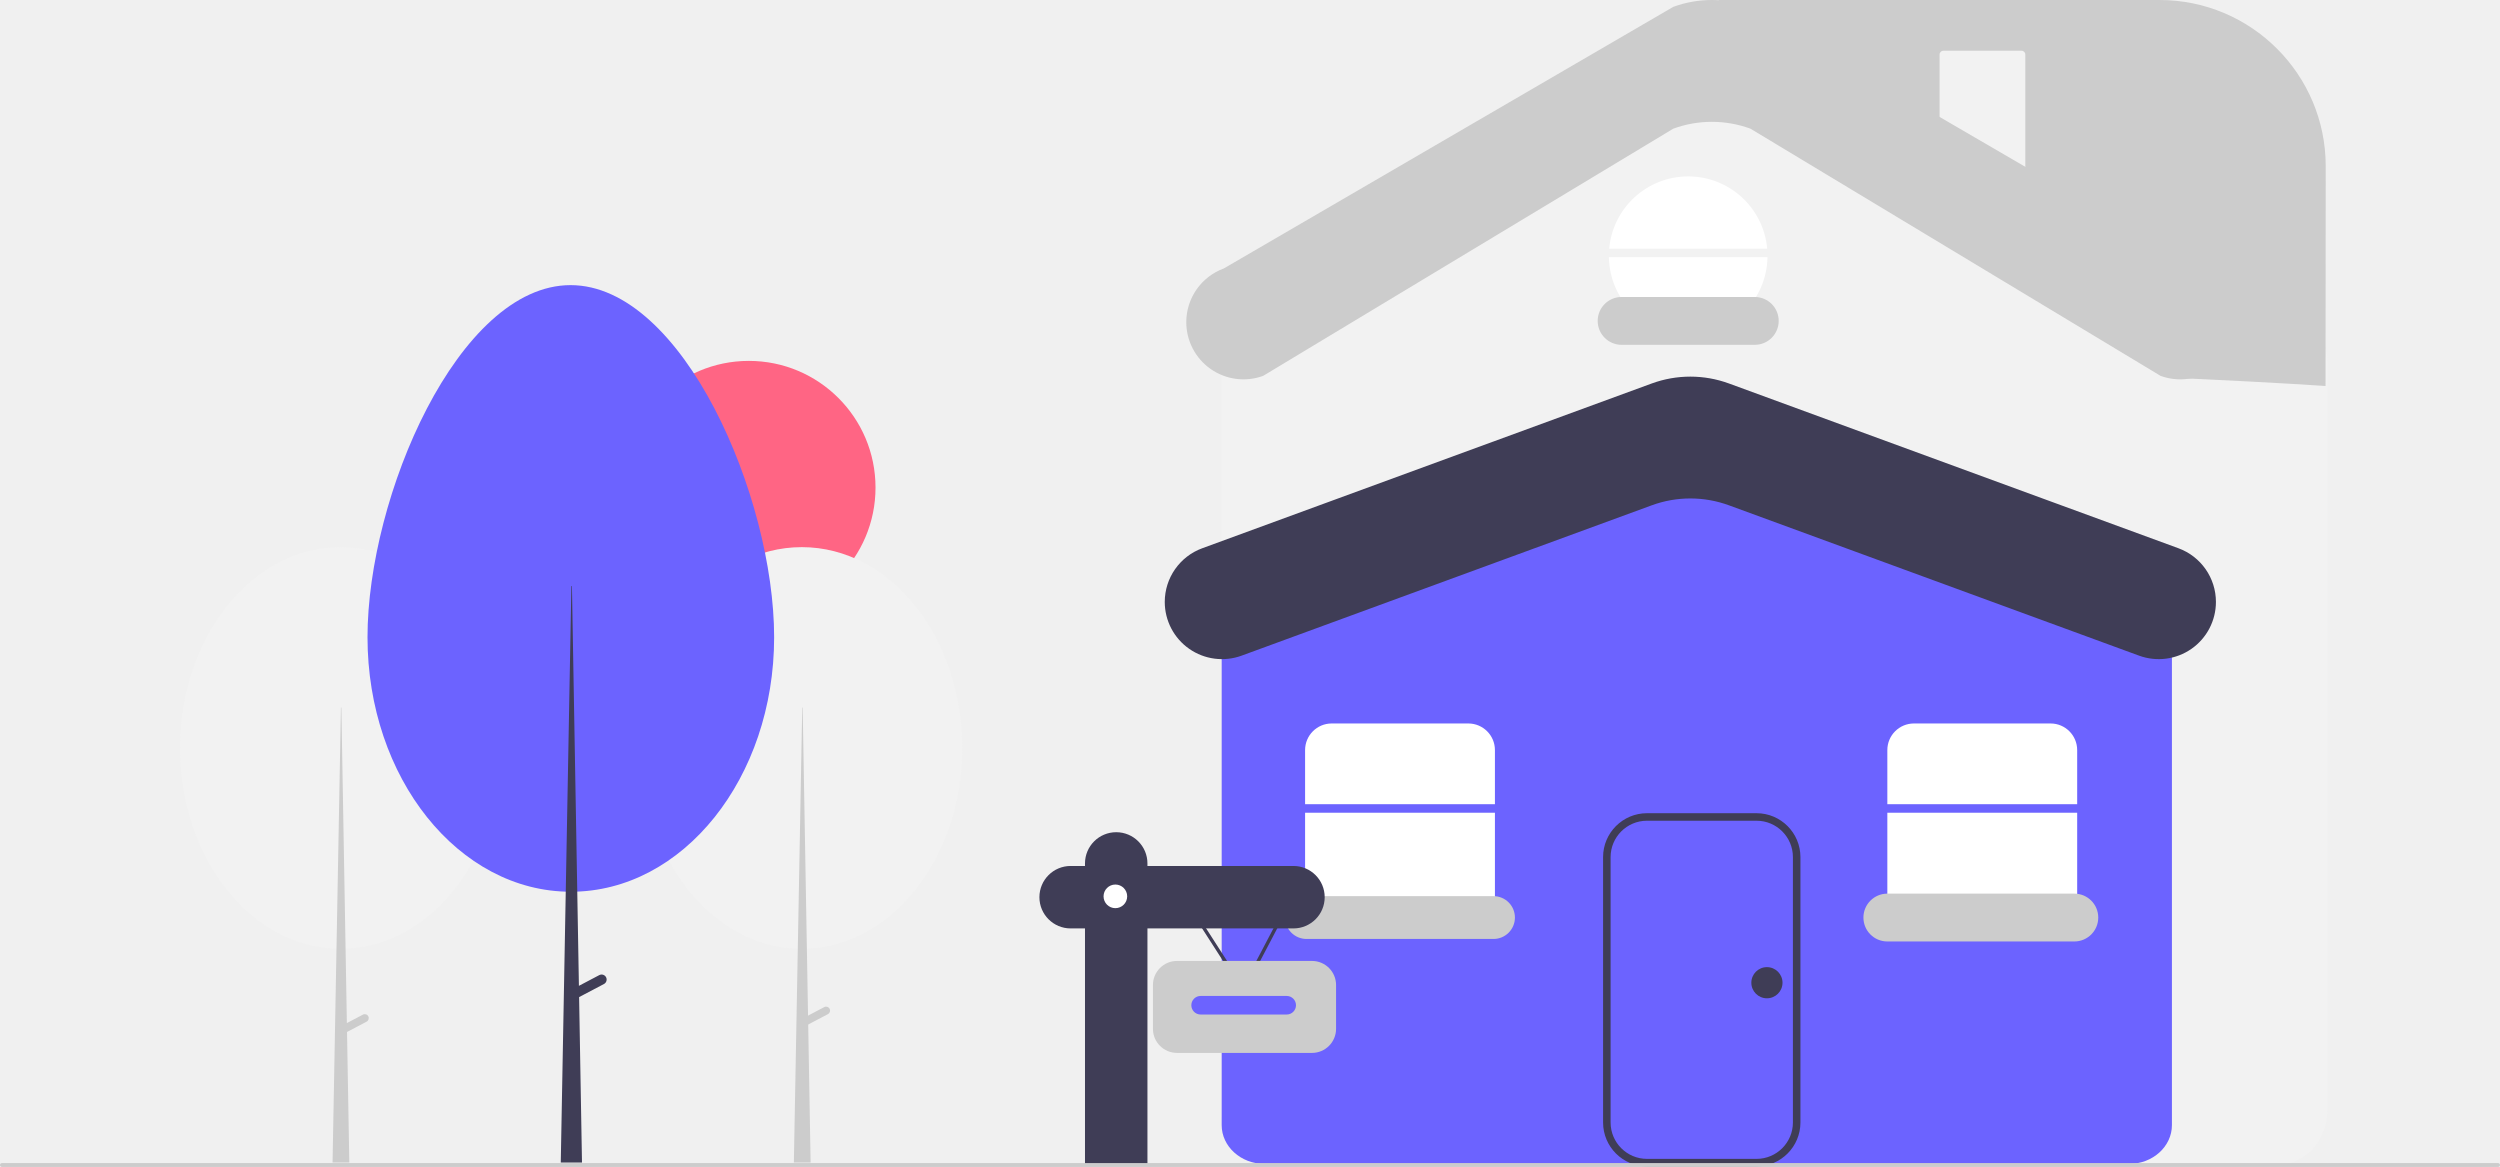
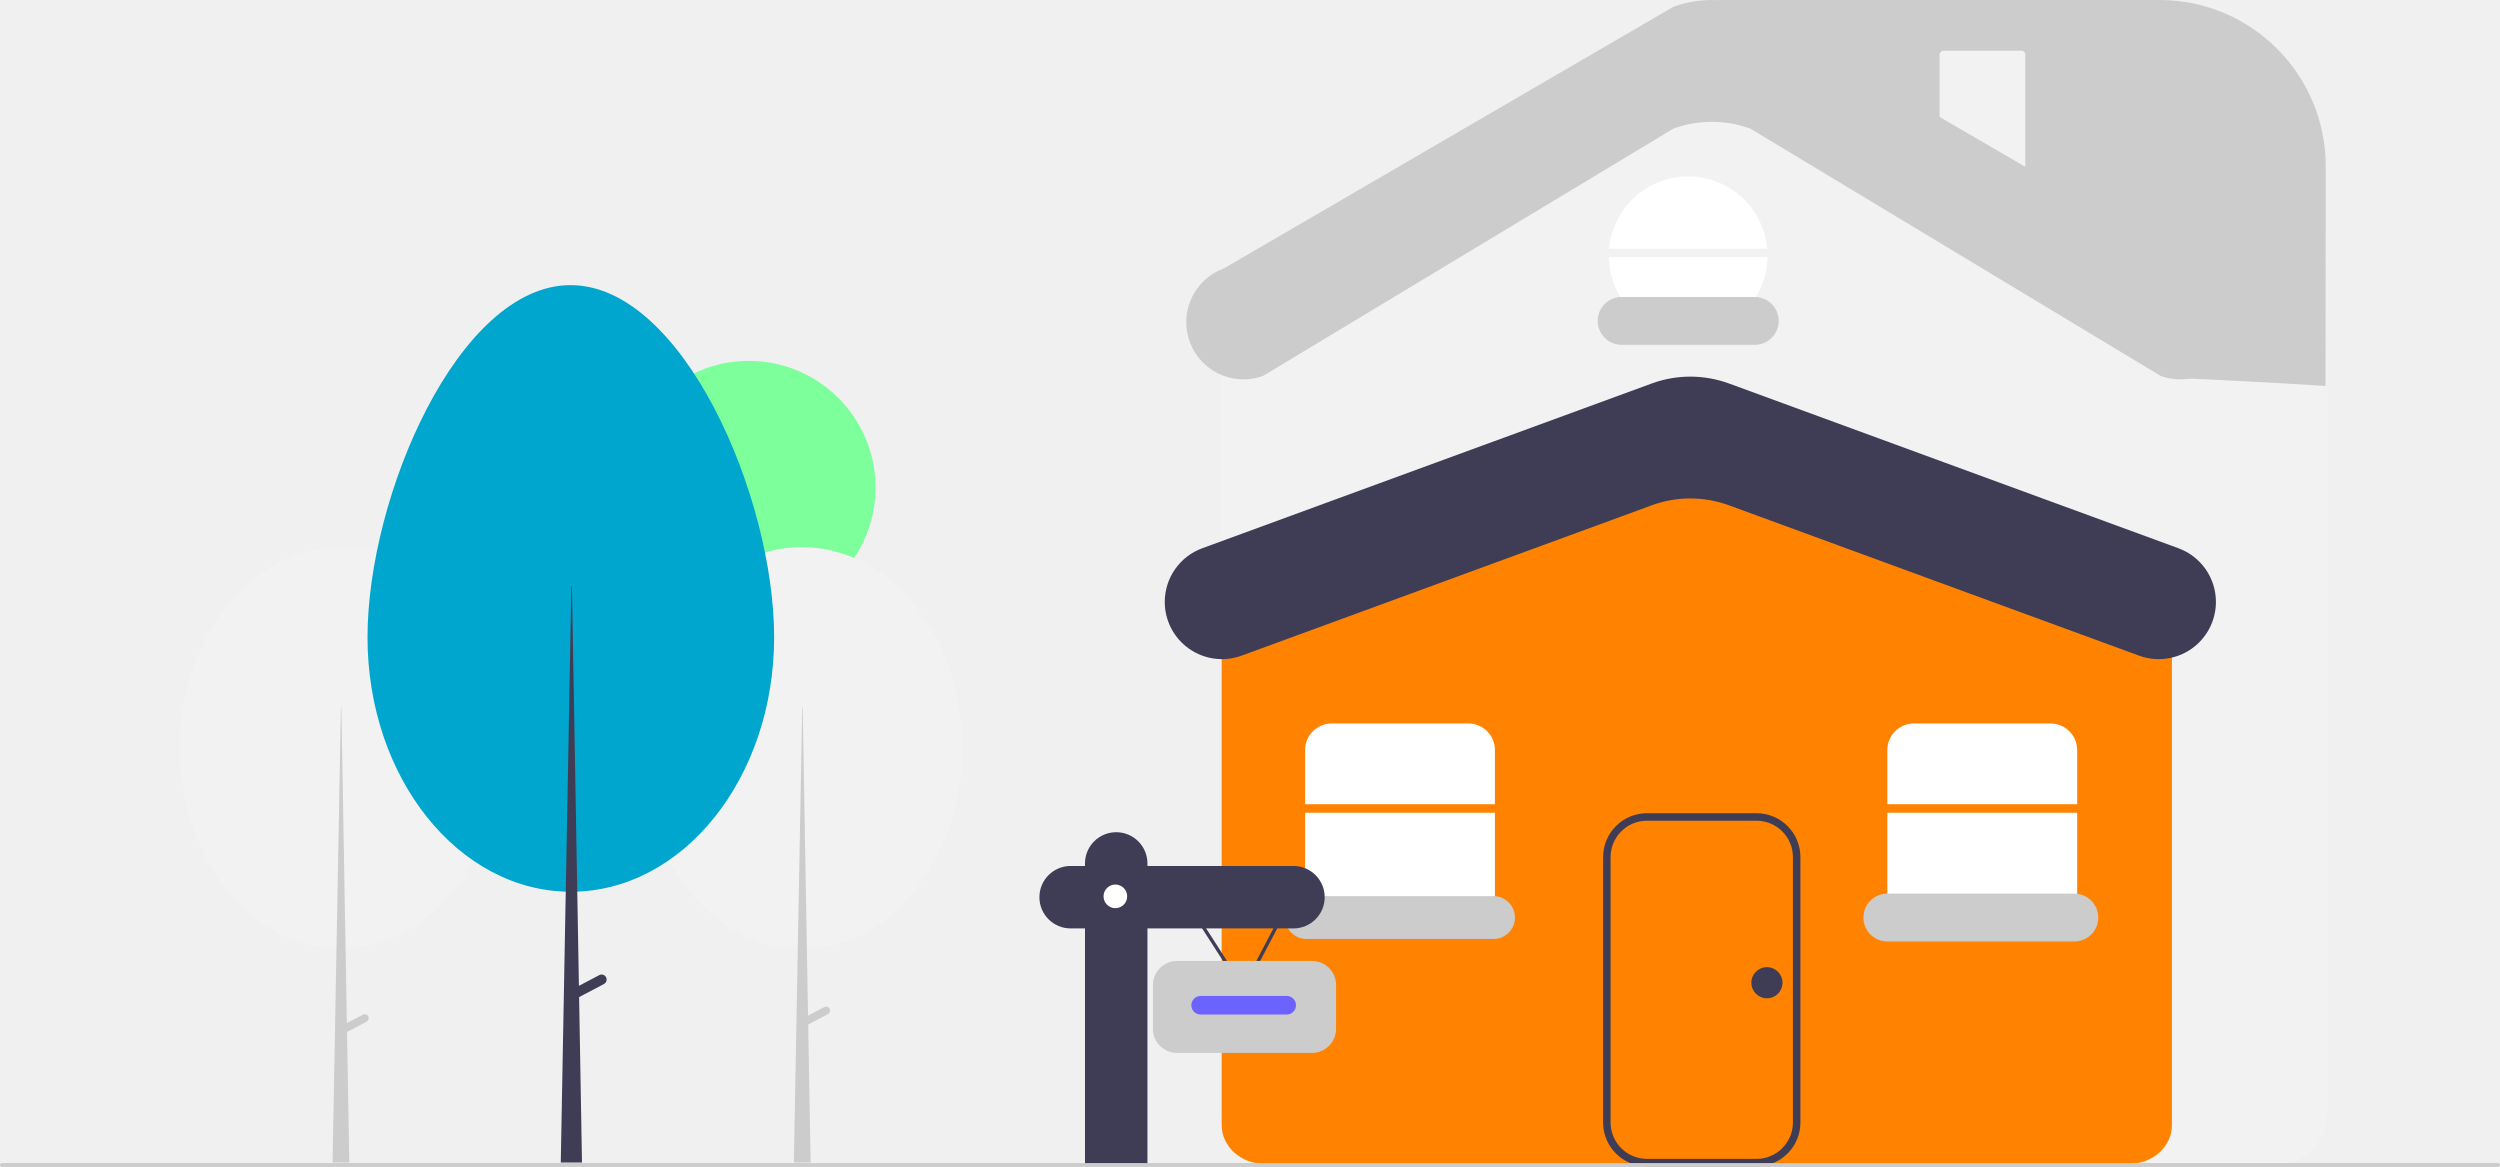
- <svg xmlns="http://www.w3.org/2000/svg" id="ff33434e-a0f0-474a-a01a-2ede93ba74e1" data-name="Layer 1" width="997.175" height="465.459" viewBox="0 0 997.175 465.459">
-   <path d="M1009.946,681.834H608.347c-10.924,0-19.811-9.832-19.811-21.916V361.267a12.304,12.304,0,0,1,6.543-11.124l151.759-91.871a60.338,60.338,0,0,1,53.543-.054l222.793,91.916a12.305,12.305,0,0,1,6.583,11.143V659.918C1029.757,672.002,1020.87,681.834,1009.946,681.834Z" transform="translate(-101.4124 -217.2703)" fill="#f2f2f2" />
-   <path d="M950.646,681.51H605.783c-9.419,0-17.083-6.939-17.083-15.47V457.281a8.676,8.676,0,0,1,5.692-7.927L754.968,385.122a62.516,62.516,0,0,1,45.938-.023l161.12,64.259a8.675,8.675,0,0,1,5.702,7.93V666.04C967.729,674.571,960.065,681.51,950.646,681.51Z" transform="translate(-101.4124 -217.2703)" fill="#6c63ff" />
-   <circle cx="298.685" cy="194.48" r="50.532" fill="#ff6584" />
-   <ellipse cx="319.81" cy="298.347" rx="64.001" ry="80.11" fill="#f2f2f2" />
-   <polygon points="319.986 282.238 320.162 282.238 323.327 463.69 316.646 463.69 319.986 282.238" fill="#ccc" />
-   <path d="M432.315,619.635l0,0a1.582,1.582,0,0,1-.663,2.137l-9.179,4.833-1.474-2.8,9.179-4.833A1.582,1.582,0,0,1,432.315,619.635Z" transform="translate(-101.4124 -217.2703)" fill="#ccc" />
-   <ellipse cx="135.81" cy="298.347" rx="64.001" ry="80.11" fill="#f2f2f2" />
-   <path d="M248.315,622.635V622.635a1.583,1.583,0,0,0-2.138-.663l-6.408,3.374-2.195-125.838h-.176l-3.34,181.452h6.681l-.908-52.07,7.821-4.117A1.583,1.583,0,0,0,248.315,622.635Z" transform="translate(-101.4124 -217.2703)" fill="#ccc" />
-   <path d="M329,331c44.788,0,81.192,84.391,81.192,140.452s-36.308,101.508-81.096,101.508S248,527.514,248,471.452,284.212,331,329,331Z" transform="translate(-101.4124 -217.2703)" fill="#6c63ff" />
-   <path d="M343.15,607.056a2.005,2.005,0,0,0-2.708-.84l-8.12,4.275L329.541,451.041h-.223l-4.233,229.92h8.466l-1.151-65.979,9.91-5.217A2.005,2.005,0,0,0,343.15,607.056Z" transform="translate(-101.4124 -217.2703)" fill="#3f3d56" />
-   <path d="M697.693,538.049V516.458A10.618,10.618,0,0,0,687.075,505.84H632.592a10.618,10.618,0,0,0-10.618,10.618v21.591Z" transform="translate(-101.4124 -217.2703)" fill="#fff" />
-   <path d="M621.974,541.439v33.457a10.618,10.618,0,0,0,10.618,10.618H687.075a10.618,10.618,0,0,0,10.618-10.618V541.439Z" transform="translate(-101.4124 -217.2703)" fill="#fff" />
-   <path d="M954.613,478.785,791.037,418.822a44.739,44.739,0,0,0-30.796,0L596.665,478.785A22.813,22.813,0,0,1,566,457.366v0a22.813,22.813,0,0,1,14.961-21.419l179.28-65.72a44.739,44.739,0,0,1,30.796,0l179.28,65.72a22.813,22.813,0,0,1,14.961,21.419v0A22.813,22.813,0,0,1,954.613,478.785Z" transform="translate(-101.4124 -217.2703)" fill="#3f3d56" />
-   <path d="M802.052,682.51H758.333a17.52,17.52,0,0,1-17.5-17.5v-105.876a17.52,17.52,0,0,1,17.5-17.5h43.719a17.52,17.52,0,0,1,17.5,17.5v105.876A17.52,17.52,0,0,1,802.052,682.51ZM758.333,544.634a14.517,14.517,0,0,0-14.5,14.5v105.876a14.517,14.517,0,0,0,14.5,14.5h43.719a14.517,14.517,0,0,0,14.5-14.5v-105.876a14.517,14.517,0,0,0-14.5-14.5Z" transform="translate(-101.4124 -217.2703)" fill="#3f3d56" />
-   <path d="M806.292,316.452a31.637,31.637,0,0,0-63.023,0Z" transform="translate(-101.4124 -217.2703)" fill="#fff" />
-   <path d="M743.151,319.842a31.634,31.634,0,0,0,63.259,0Z" transform="translate(-101.4124 -217.2703)" fill="#fff" />
-   <path d="M801.339,354.811H748.223a9.541,9.541,0,0,1,0-19.082h53.116a9.541,9.541,0,0,1,0,19.082Z" transform="translate(-101.4124 -217.2703)" fill="#ccc" />
-   <path d="M622.539,574.713a8.541,8.541,0,0,0,0,17.082h74.589a8.541,8.541,0,0,0,0-17.082Z" transform="translate(-101.4124 -217.2703)" fill="#ccc" />
-   <path d="M854.216,541.439v33.457a10.618,10.618,0,0,0,10.618,10.618h54.483a10.618,10.618,0,0,0,10.618-10.618V541.439Z" transform="translate(-101.4124 -217.2703)" fill="#fff" />
-   <path d="M929.935,538.049V516.458a10.618,10.618,0,0,0-10.618-10.618H864.833a10.618,10.618,0,0,0-10.618,10.618v21.591Z" transform="translate(-101.4124 -217.2703)" fill="#fff" />
-   <circle cx="704.773" cy="391.977" r="6.216" fill="#3f3d56" />
-   <polygon points="495.986 395.977 471.503 357.893 472.636 357.164 495.868 393.303 514.799 357.216 515.991 357.841 495.986 395.977" fill="#3f3d56" />
-   <path d="M617.335,562.679H559.093v-1.01a12.456,12.456,0,0,0-12.456-12.456h0a12.456,12.456,0,0,0-12.456,12.456v1.01h-5.723a12.456,12.456,0,1,0,0,24.913h5.723v94.135c24.82-.497-.18.503,24.913,0V587.592H617.335a12.456,12.456,0,0,0,0-24.913Z" transform="translate(-101.4124 -217.2703)" fill="#3f3d56" />
-   <circle cx="444.887" cy="357.528" r="4.713" fill="#fff" />
-   <path d="M624.737,637.244H570.88a9.605,9.605,0,0,1-9.594-9.595V610.153a9.605,9.605,0,0,1,9.594-9.594h53.856a9.605,9.605,0,0,1,9.594,9.594v17.497A9.605,9.605,0,0,1,624.737,637.244Z" transform="translate(-101.4124 -217.2703)" fill="#ccc" />
-   <rect x="475.187" y="397.254" width="41.746" height="7.407" rx="3.703" fill="#6c63ff" />
-   <path d="M1097.815,682.73H102.185a.773.773,0,0,1,0-1.546h995.629a.773.773,0,0,1,0,1.546Z" transform="translate(-101.4124 -217.2703)" fill="#ccc" />
-   <path d="M928.804,592.795H854.216a9.541,9.541,0,1,1,0-19.082H928.804a9.541,9.541,0,0,1,0,19.082Z" transform="translate(-101.4124 -217.2703)" fill="#ccc" />
-   <path d="M1029,371.23s-18.088-1.283-55-3c-44-77-187.003-95.56-187.003-150.959v-0H962.763a66.308,66.308,0,0,1,66.308,66.308Z" transform="translate(-101.4124 -217.2703)" fill="#ccc" />
-   <path d="M876.555,237.514a1.502,1.502,0,0,0-1.5,1.5V289.094a1.502,1.502,0,0,0,1.5,1.5h31.195a1.502,1.502,0,0,0,1.5-1.5V239.014a1.502,1.502,0,0,0-1.5-1.5Z" transform="translate(-101.4124 -217.2703)" fill="#f2f2f2" />
-   <path d="M963.197,367.191,799.622,268.599a44.739,44.739,0,0,0-30.796,0L605.249,367.191a22.813,22.813,0,0,1-30.665-21.419v0a22.813,22.813,0,0,1,14.961-21.419L768.825,220.004a44.739,44.739,0,0,1,30.796,0L978.901,324.352a22.813,22.813,0,0,1,14.961,21.419v0A22.813,22.813,0,0,1,963.197,367.191Z" transform="translate(-101.4124 -217.2703)" fill="#ccc" />
+ <svg xmlns="http://www.w3.org/2000/svg" id="ff33434e-a0f0-474a-a01a-2ede93ba74e1" data-name="Layer 1" width="997.175" height="465.459" viewBox="0 0 997.175 465.459" version="1.1">
+   <defs id="defs67" />
+   <path d="M1009.946,681.834H608.347c-10.924,0-19.811-9.832-19.811-21.916V361.267a12.304,12.304,0,0,1,6.543-11.124l151.759-91.871a60.338,60.338,0,0,1,53.543-.054l222.793,91.916a12.305,12.305,0,0,1,6.583,11.143V659.918C1029.757,672.002,1020.87,681.834,1009.946,681.834Z" transform="translate(-101.4124 -217.2703)" fill="#f2f2f2" id="path2" />
+   <path d="M950.646,681.51H605.783c-9.419,0-17.083-6.939-17.083-15.47V457.281a8.676,8.676,0,0,1,5.692-7.927L754.968,385.122a62.516,62.516,0,0,1,45.938-.023l161.12,64.259a8.675,8.675,0,0,1,5.702,7.93V666.04C967.729,674.571,960.065,681.51,950.646,681.51Z" transform="translate(-101.4124 -217.2703)" fill="#6c63ff" id="path4" style="fill:#ff8300;fill-opacity:1" />
+   <circle cx="298.685" cy="194.48" r="50.532" fill="#ff6584" id="circle6" style="fill:#7dff9b;fill-opacity:1" />
+   <ellipse cx="319.81" cy="298.347" rx="64.001" ry="80.11" fill="#f2f2f2" id="ellipse8" />
+   <polygon points="319.986 282.238 320.162 282.238 323.327 463.69 316.646 463.69 319.986 282.238" fill="#ccc" id="polygon10" />
+   <path d="M432.315,619.635l0,0a1.582,1.582,0,0,1-.663,2.137l-9.179,4.833-1.474-2.8,9.179-4.833A1.582,1.582,0,0,1,432.315,619.635Z" transform="translate(-101.4124 -217.2703)" fill="#ccc" id="path12" />
+   <ellipse cx="135.81" cy="298.347" rx="64.001" ry="80.11" fill="#f2f2f2" id="ellipse14" />
+   <path d="M248.315,622.635V622.635a1.583,1.583,0,0,0-2.138-.663l-6.408,3.374-2.195-125.838h-.176l-3.34,181.452h6.681l-.908-52.07,7.821-4.117A1.583,1.583,0,0,0,248.315,622.635Z" transform="translate(-101.4124 -217.2703)" fill="#ccc" id="path16" />
+   <path d="M329,331c44.788,0,81.192,84.391,81.192,140.452s-36.308,101.508-81.096,101.508S248,527.514,248,471.452,284.212,331,329,331Z" transform="translate(-101.4124 -217.2703)" fill="#6c63ff" id="path18" style="fill:#00a6ce;fill-opacity:1" />
+   <path d="M343.15,607.056a2.005,2.005,0,0,0-2.708-.84l-8.12,4.275L329.541,451.041h-.223l-4.233,229.92h8.466l-1.151-65.979,9.91-5.217A2.005,2.005,0,0,0,343.15,607.056Z" transform="translate(-101.4124 -217.2703)" fill="#3f3d56" id="path20" />
+   <path d="M697.693,538.049V516.458A10.618,10.618,0,0,0,687.075,505.84H632.592a10.618,10.618,0,0,0-10.618,10.618v21.591Z" transform="translate(-101.4124 -217.2703)" fill="#fff" id="path22" />
+   <path d="M621.974,541.439v33.457a10.618,10.618,0,0,0,10.618,10.618H687.075a10.618,10.618,0,0,0,10.618-10.618V541.439Z" transform="translate(-101.4124 -217.2703)" fill="#fff" id="path24" />
+   <path d="M954.613,478.785,791.037,418.822a44.739,44.739,0,0,0-30.796,0L596.665,478.785A22.813,22.813,0,0,1,566,457.366v0a22.813,22.813,0,0,1,14.961-21.419l179.28-65.72a44.739,44.739,0,0,1,30.796,0l179.28,65.72a22.813,22.813,0,0,1,14.961,21.419v0A22.813,22.813,0,0,1,954.613,478.785Z" transform="translate(-101.4124 -217.2703)" fill="#3f3d56" id="path26" />
+   <path d="M802.052,682.51H758.333a17.52,17.52,0,0,1-17.5-17.5v-105.876a17.52,17.52,0,0,1,17.5-17.5h43.719a17.52,17.52,0,0,1,17.5,17.5v105.876A17.52,17.52,0,0,1,802.052,682.51ZM758.333,544.634a14.517,14.517,0,0,0-14.5,14.5v105.876a14.517,14.517,0,0,0,14.5,14.5h43.719a14.517,14.517,0,0,0,14.5-14.5v-105.876a14.517,14.517,0,0,0-14.5-14.5Z" transform="translate(-101.4124 -217.2703)" fill="#3f3d56" id="path28" />
+   <path d="M806.292,316.452a31.637,31.637,0,0,0-63.023,0Z" transform="translate(-101.4124 -217.2703)" fill="#fff" id="path30" />
+   <path d="M743.151,319.842a31.634,31.634,0,0,0,63.259,0Z" transform="translate(-101.4124 -217.2703)" fill="#fff" id="path32" />
+   <path d="M801.339,354.811H748.223a9.541,9.541,0,0,1,0-19.082h53.116a9.541,9.541,0,0,1,0,19.082Z" transform="translate(-101.4124 -217.2703)" fill="#ccc" id="path34" />
+   <path d="M622.539,574.713a8.541,8.541,0,0,0,0,17.082h74.589a8.541,8.541,0,0,0,0-17.082Z" transform="translate(-101.4124 -217.2703)" fill="#ccc" id="path36" />
+   <path d="M854.216,541.439v33.457a10.618,10.618,0,0,0,10.618,10.618h54.483a10.618,10.618,0,0,0,10.618-10.618V541.439Z" transform="translate(-101.4124 -217.2703)" fill="#fff" id="path38" />
+   <path d="M929.935,538.049V516.458a10.618,10.618,0,0,0-10.618-10.618H864.833a10.618,10.618,0,0,0-10.618,10.618v21.591Z" transform="translate(-101.4124 -217.2703)" fill="#fff" id="path40" />
+   <circle cx="704.773" cy="391.977" r="6.216" fill="#3f3d56" id="circle42" />
+   <polygon points="495.986 395.977 471.503 357.893 472.636 357.164 495.868 393.303 514.799 357.216 515.991 357.841 495.986 395.977" fill="#3f3d56" id="polygon44" />
+   <path d="M617.335,562.679H559.093v-1.01a12.456,12.456,0,0,0-12.456-12.456h0a12.456,12.456,0,0,0-12.456,12.456v1.01h-5.723a12.456,12.456,0,1,0,0,24.913h5.723v94.135c24.82-.497-.18.503,24.913,0V587.592H617.335a12.456,12.456,0,0,0,0-24.913Z" transform="translate(-101.4124 -217.2703)" fill="#3f3d56" id="path46" />
+   <circle cx="444.887" cy="357.528" r="4.713" fill="#fff" id="circle48" />
+   <path d="M624.737,637.244H570.88a9.605,9.605,0,0,1-9.594-9.595V610.153a9.605,9.605,0,0,1,9.594-9.594h53.856a9.605,9.605,0,0,1,9.594,9.594v17.497A9.605,9.605,0,0,1,624.737,637.244Z" transform="translate(-101.4124 -217.2703)" fill="#ccc" id="path50" />
+   <rect x="475.187" y="397.254" width="41.746" height="7.407" rx="3.703" fill="#6c63ff" id="rect52" />
+   <path d="M1097.815,682.73H102.185a.773.773,0,0,1,0-1.546h995.629a.773.773,0,0,1,0,1.546Z" transform="translate(-101.4124 -217.2703)" fill="#ccc" id="path54" />
+   <path d="M928.804,592.795H854.216a9.541,9.541,0,1,1,0-19.082H928.804a9.541,9.541,0,0,1,0,19.082Z" transform="translate(-101.4124 -217.2703)" fill="#ccc" id="path56" />
+   <path d="M1029,371.23s-18.088-1.283-55-3c-44-77-187.003-95.56-187.003-150.959v-0H962.763a66.308,66.308,0,0,1,66.308,66.308Z" transform="translate(-101.4124 -217.2703)" fill="#ccc" id="path58" />
+   <path d="M876.555,237.514a1.502,1.502,0,0,0-1.5,1.5V289.094a1.502,1.502,0,0,0,1.5,1.5h31.195a1.502,1.502,0,0,0,1.5-1.5V239.014a1.502,1.502,0,0,0-1.5-1.5Z" transform="translate(-101.4124 -217.2703)" fill="#f2f2f2" id="path60" />
+   <path d="M963.197,367.191,799.622,268.599a44.739,44.739,0,0,0-30.796,0L605.249,367.191a22.813,22.813,0,0,1-30.665-21.419v0a22.813,22.813,0,0,1,14.961-21.419L768.825,220.004a44.739,44.739,0,0,1,30.796,0L978.901,324.352a22.813,22.813,0,0,1,14.961,21.419v0A22.813,22.813,0,0,1,963.197,367.191Z" transform="translate(-101.4124 -217.2703)" fill="#ccc" id="path62" />
</svg>
